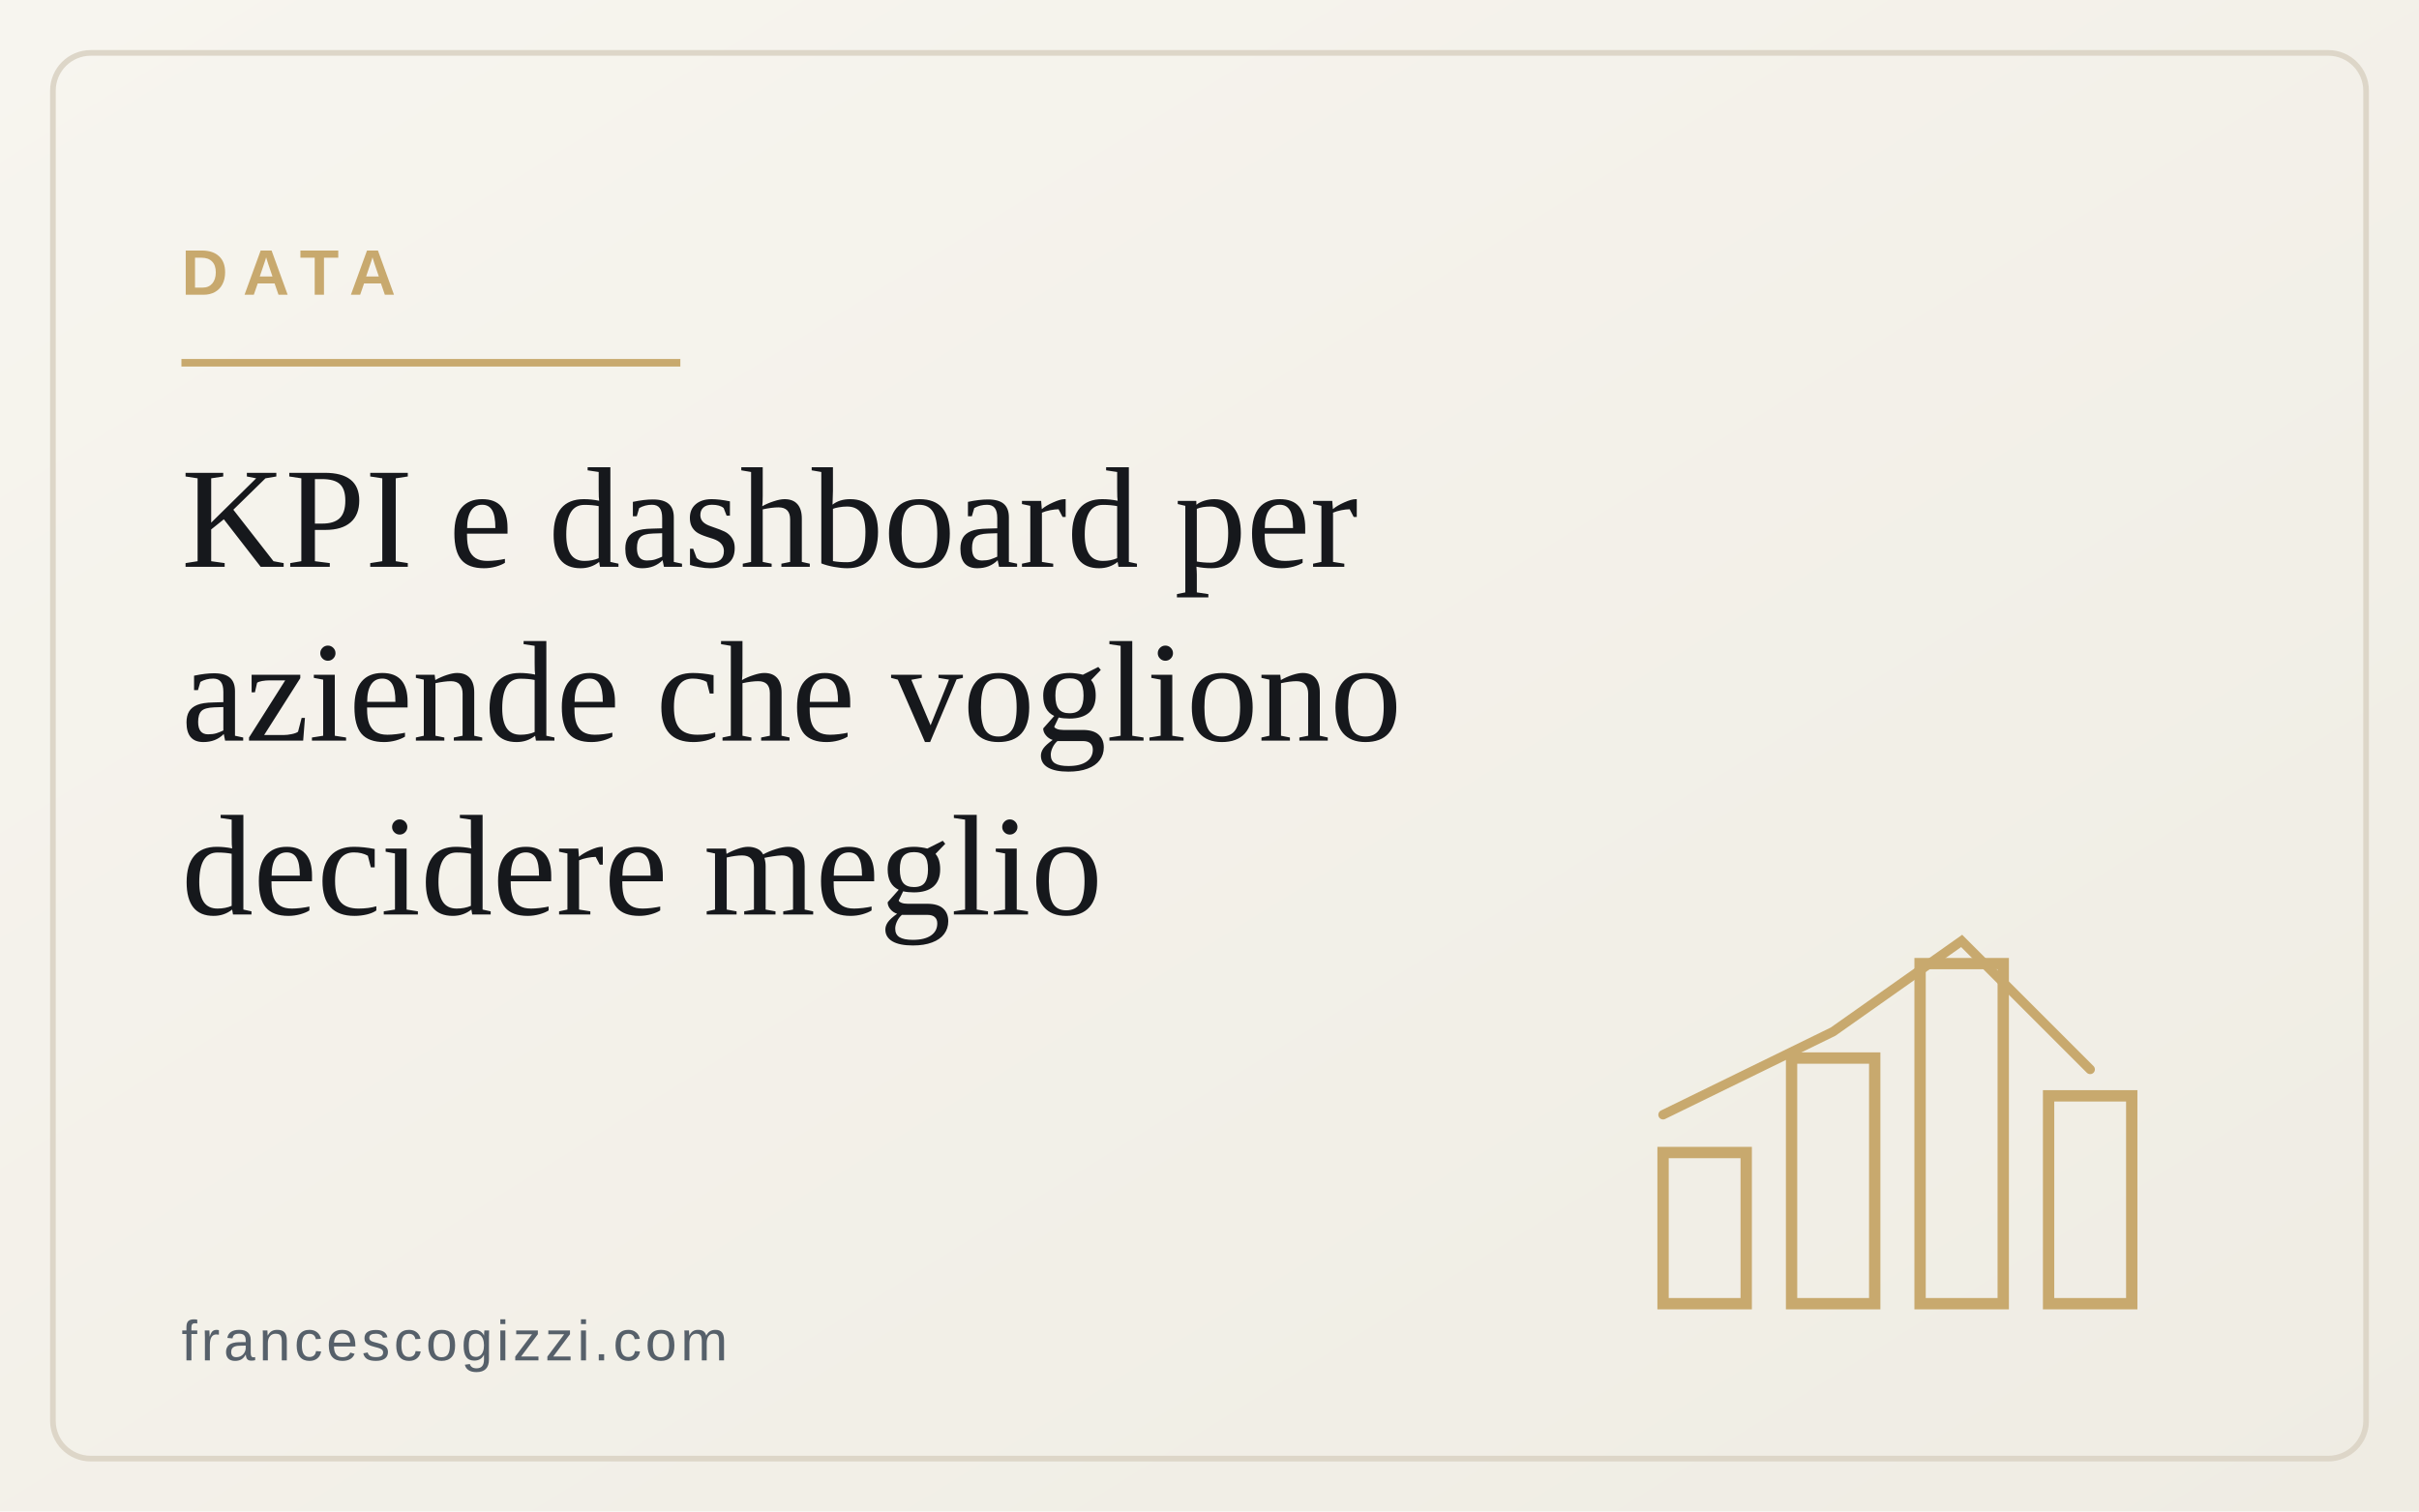
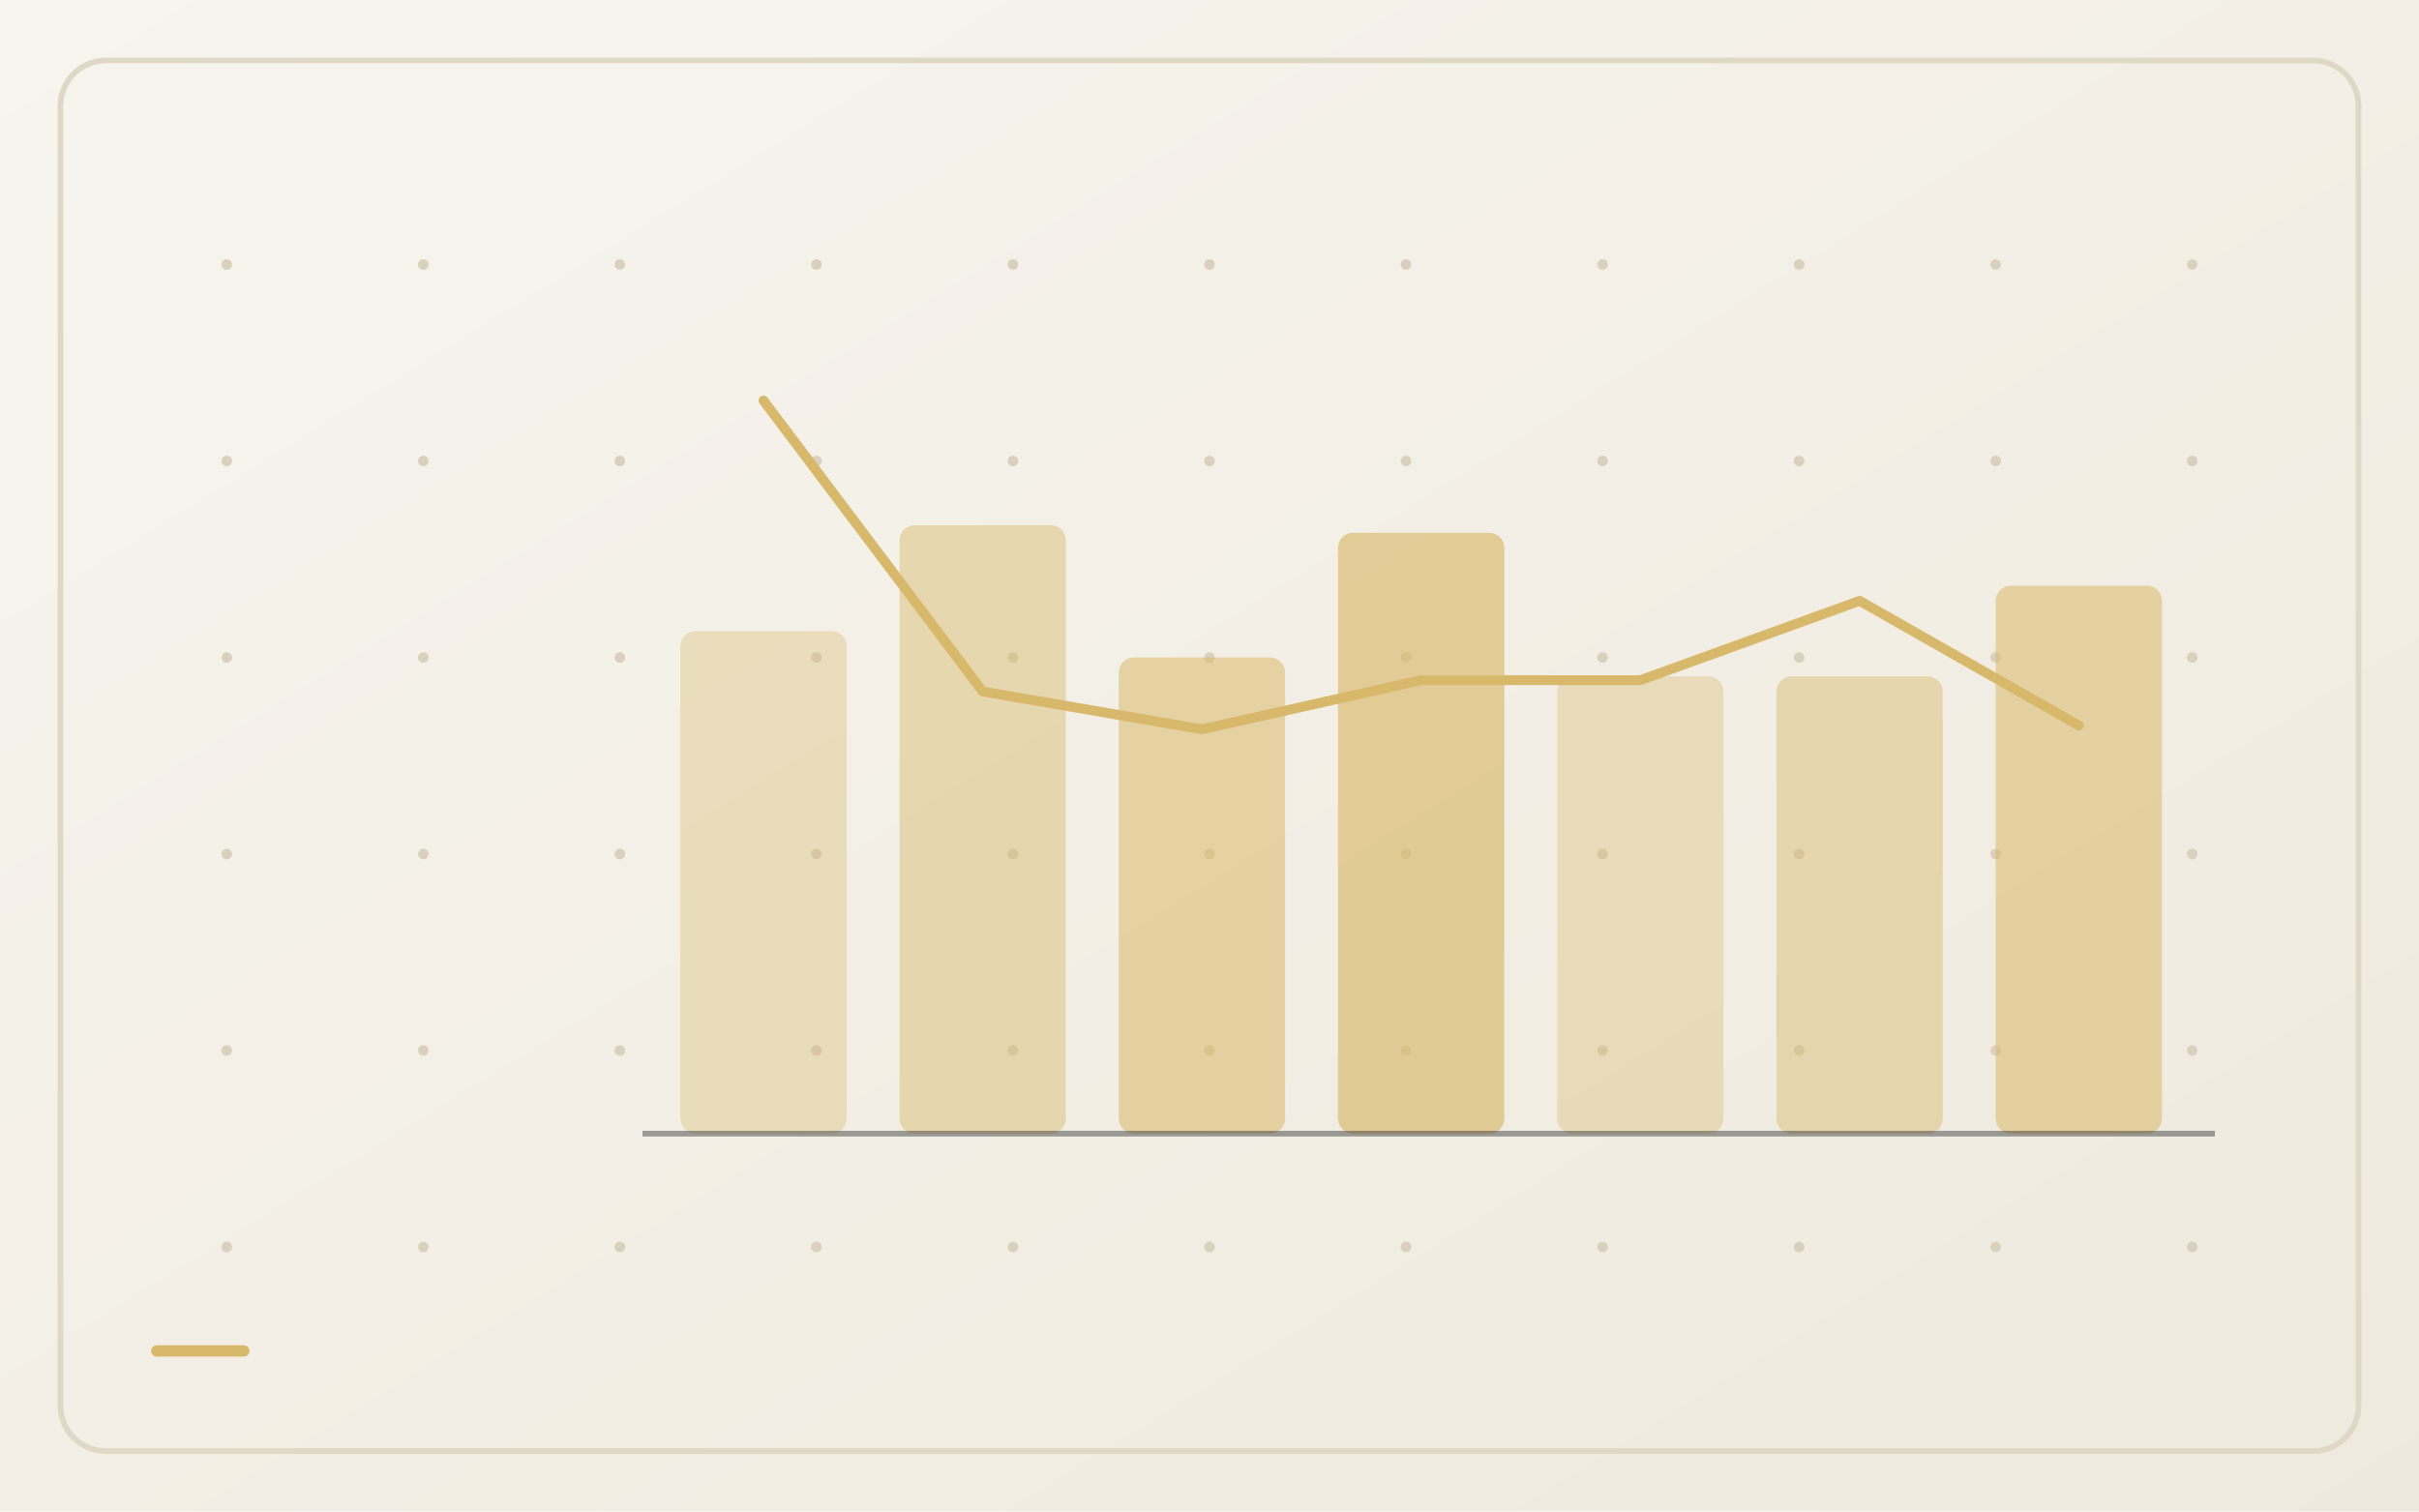
- <svg xmlns="http://www.w3.org/2000/svg" viewBox="0 0 640 400" width="640" height="400" role="img" aria-label="KPI e dashboard per aziende che vogliono decidere meglio">
+ <svg xmlns="http://www.w3.org/2000/svg" viewBox="0 0 640 400" width="640" height="400">
  <defs>
    <linearGradient id="bg" x1="0" y1="0" x2="1" y2="1">
      <stop offset="0" stop-color="#f7f5ef" />
-       <stop offset="1" stop-color="#efece3" />
+       <stop offset="1" stop-color="#efe9dd" />
    </linearGradient>
  </defs>
  <rect width="640" height="400" fill="url(#bg)" />
-   <rect x="14" y="14" width="612" height="372" fill="none" stroke="#ddd6c8" stroke-width="1.5" rx="10" />
-   <text x="48" y="78" font-family="Arial,Helvetica,sans-serif" font-size="17" font-weight="700" letter-spacing="4" fill="#c8a96e">DATA</text>
-   <line x1="48" y1="96" x2="180" y2="96" stroke="#c8a96e" stroke-width="2" />
-   <text x="48" y="150" font-family="Georgia,'Times New Roman',serif" font-size="38" fill="#16181c">
-     <tspan x="48" dy="0">KPI e dashboard per</tspan>
-     <tspan x="48" dy="46">aziende che vogliono</tspan>
-     <tspan x="48" dy="46">decidere meglio</tspan>
-   </text>
-   <g transform="translate(440,235)" stroke="#c8a96e" fill="none" stroke-width="3" stroke-linecap="round">
-     <rect x="0" y="70" width="22" height="40" />
-     <rect x="34" y="45" width="22" height="65" />
-     <rect x="68" y="20" width="22" height="90" />
-     <rect x="102" y="55" width="22" height="55" />
-     <path d="M0 60 L45 38 L79 14 L113 48" stroke-width="2.5" />
+   <circle cx="60" cy="70" r="1.4" fill="#d9d0bd" />
+   <circle cx="60" cy="122" r="1.4" fill="#d9d0bd" />
+   <circle cx="60" cy="174" r="1.4" fill="#d9d0bd" />
+   <circle cx="60" cy="226" r="1.4" fill="#d9d0bd" />
+   <circle cx="60" cy="278" r="1.4" fill="#d9d0bd" />
+   <circle cx="60" cy="330" r="1.4" fill="#d9d0bd" />
+   <circle cx="112" cy="70" r="1.4" fill="#d9d0bd" />
+   <circle cx="112" cy="122" r="1.4" fill="#d9d0bd" />
+   <circle cx="112" cy="174" r="1.4" fill="#d9d0bd" />
+   <circle cx="112" cy="226" r="1.4" fill="#d9d0bd" />
+   <circle cx="112" cy="278" r="1.4" fill="#d9d0bd" />
+   <circle cx="112" cy="330" r="1.4" fill="#d9d0bd" />
+   <circle cx="164" cy="70" r="1.4" fill="#d9d0bd" />
+   <circle cx="164" cy="122" r="1.4" fill="#d9d0bd" />
+   <circle cx="164" cy="174" r="1.4" fill="#d9d0bd" />
+   <circle cx="164" cy="226" r="1.4" fill="#d9d0bd" />
+   <circle cx="164" cy="278" r="1.4" fill="#d9d0bd" />
+   <circle cx="164" cy="330" r="1.4" fill="#d9d0bd" />
+   <circle cx="216" cy="70" r="1.4" fill="#d9d0bd" />
+   <circle cx="216" cy="122" r="1.4" fill="#d9d0bd" />
+   <circle cx="216" cy="174" r="1.4" fill="#d9d0bd" />
+   <circle cx="216" cy="226" r="1.4" fill="#d9d0bd" />
+   <circle cx="216" cy="278" r="1.4" fill="#d9d0bd" />
+   <circle cx="216" cy="330" r="1.4" fill="#d9d0bd" />
+   <circle cx="268" cy="70" r="1.4" fill="#d9d0bd" />
+   <circle cx="268" cy="122" r="1.4" fill="#d9d0bd" />
+   <circle cx="268" cy="174" r="1.4" fill="#d9d0bd" />
+   <circle cx="268" cy="226" r="1.4" fill="#d9d0bd" />
+   <circle cx="268" cy="278" r="1.4" fill="#d9d0bd" />
+   <circle cx="268" cy="330" r="1.4" fill="#d9d0bd" />
+   <circle cx="320" cy="70" r="1.4" fill="#d9d0bd" />
+   <circle cx="320" cy="122" r="1.4" fill="#d9d0bd" />
+   <circle cx="320" cy="174" r="1.4" fill="#d9d0bd" />
+   <circle cx="320" cy="226" r="1.4" fill="#d9d0bd" />
+   <circle cx="320" cy="278" r="1.4" fill="#d9d0bd" />
+   <circle cx="320" cy="330" r="1.4" fill="#d9d0bd" />
+   <circle cx="372" cy="70" r="1.4" fill="#d9d0bd" />
+   <circle cx="372" cy="122" r="1.4" fill="#d9d0bd" />
+   <circle cx="372" cy="174" r="1.4" fill="#d9d0bd" />
+   <circle cx="372" cy="226" r="1.4" fill="#d9d0bd" />
+   <circle cx="372" cy="278" r="1.4" fill="#d9d0bd" />
+   <circle cx="372" cy="330" r="1.4" fill="#d9d0bd" />
+   <circle cx="424" cy="70" r="1.4" fill="#d9d0bd" />
+   <circle cx="424" cy="122" r="1.4" fill="#d9d0bd" />
+   <circle cx="424" cy="174" r="1.4" fill="#d9d0bd" />
+   <circle cx="424" cy="226" r="1.4" fill="#d9d0bd" />
+   <circle cx="424" cy="278" r="1.4" fill="#d9d0bd" />
+   <circle cx="424" cy="330" r="1.4" fill="#d9d0bd" />
+   <circle cx="476" cy="70" r="1.4" fill="#d9d0bd" />
+   <circle cx="476" cy="122" r="1.4" fill="#d9d0bd" />
+   <circle cx="476" cy="174" r="1.4" fill="#d9d0bd" />
+   <circle cx="476" cy="226" r="1.4" fill="#d9d0bd" />
+   <circle cx="476" cy="278" r="1.4" fill="#d9d0bd" />
+   <circle cx="476" cy="330" r="1.4" fill="#d9d0bd" />
+   <circle cx="528" cy="70" r="1.4" fill="#d9d0bd" />
+   <circle cx="528" cy="122" r="1.4" fill="#d9d0bd" />
+   <circle cx="528" cy="174" r="1.4" fill="#d9d0bd" />
+   <circle cx="528" cy="226" r="1.4" fill="#d9d0bd" />
+   <circle cx="528" cy="278" r="1.4" fill="#d9d0bd" />
+   <circle cx="528" cy="330" r="1.4" fill="#d9d0bd" />
+   <circle cx="580" cy="70" r="1.4" fill="#d9d0bd" />
+   <circle cx="580" cy="122" r="1.4" fill="#d9d0bd" />
+   <circle cx="580" cy="174" r="1.4" fill="#d9d0bd" />
+   <circle cx="580" cy="226" r="1.4" fill="#d9d0bd" />
+   <circle cx="580" cy="278" r="1.4" fill="#d9d0bd" />
+   <circle cx="580" cy="330" r="1.4" fill="#d9d0bd" />
+   <rect x="16" y="16" width="608" height="368" fill="none" stroke="#e0d8c7" stroke-width="1.5" rx="12" />
+   <g transform="rotate(0 320 200)">
+     <rect x="180" y="167" width="44" height="133" rx="4" fill="#d8b86a" opacity="0.35" />
+     <rect x="238" y="139" width="44" height="161" rx="4" fill="#d8b86a" opacity="0.45" />
+     <rect x="296" y="174" width="44" height="126" rx="4" fill="#d8b86a" opacity="0.55" />
+     <rect x="354" y="141" width="44" height="159" rx="4" fill="#d8b86a" opacity="0.65" />
+     <rect x="412" y="179" width="44" height="121" rx="4" fill="#d8b86a" opacity="0.35" />
+     <rect x="470" y="179" width="44" height="121" rx="4" fill="#d8b86a" opacity="0.45" />
+     <rect x="528" y="155" width="44" height="145" rx="4" fill="#d8b86a" opacity="0.55" />
+     <polyline points="202.0,106 260.0,183 318.0,193 376.0,180 434.0,180 492.0,159 550.0,192" stroke="#d8b86a" fill="none" stroke-linecap="round" stroke-linejoin="round" stroke-width="2.6" />
+     <line x1="170" y1="300" x2="586" y2="300" stroke="#16181c" stroke-width="1.5" opacity="0.4" />
  </g>
-   <text x="48" y="360" font-family="Arial,Helvetica,sans-serif" font-size="15" letter-spacing="1" fill="#56606a">francescogizzi.com</text>
+   <rect x="40" y="356" width="26" height="3" rx="1.5" fill="#d8b86a" />
</svg>
